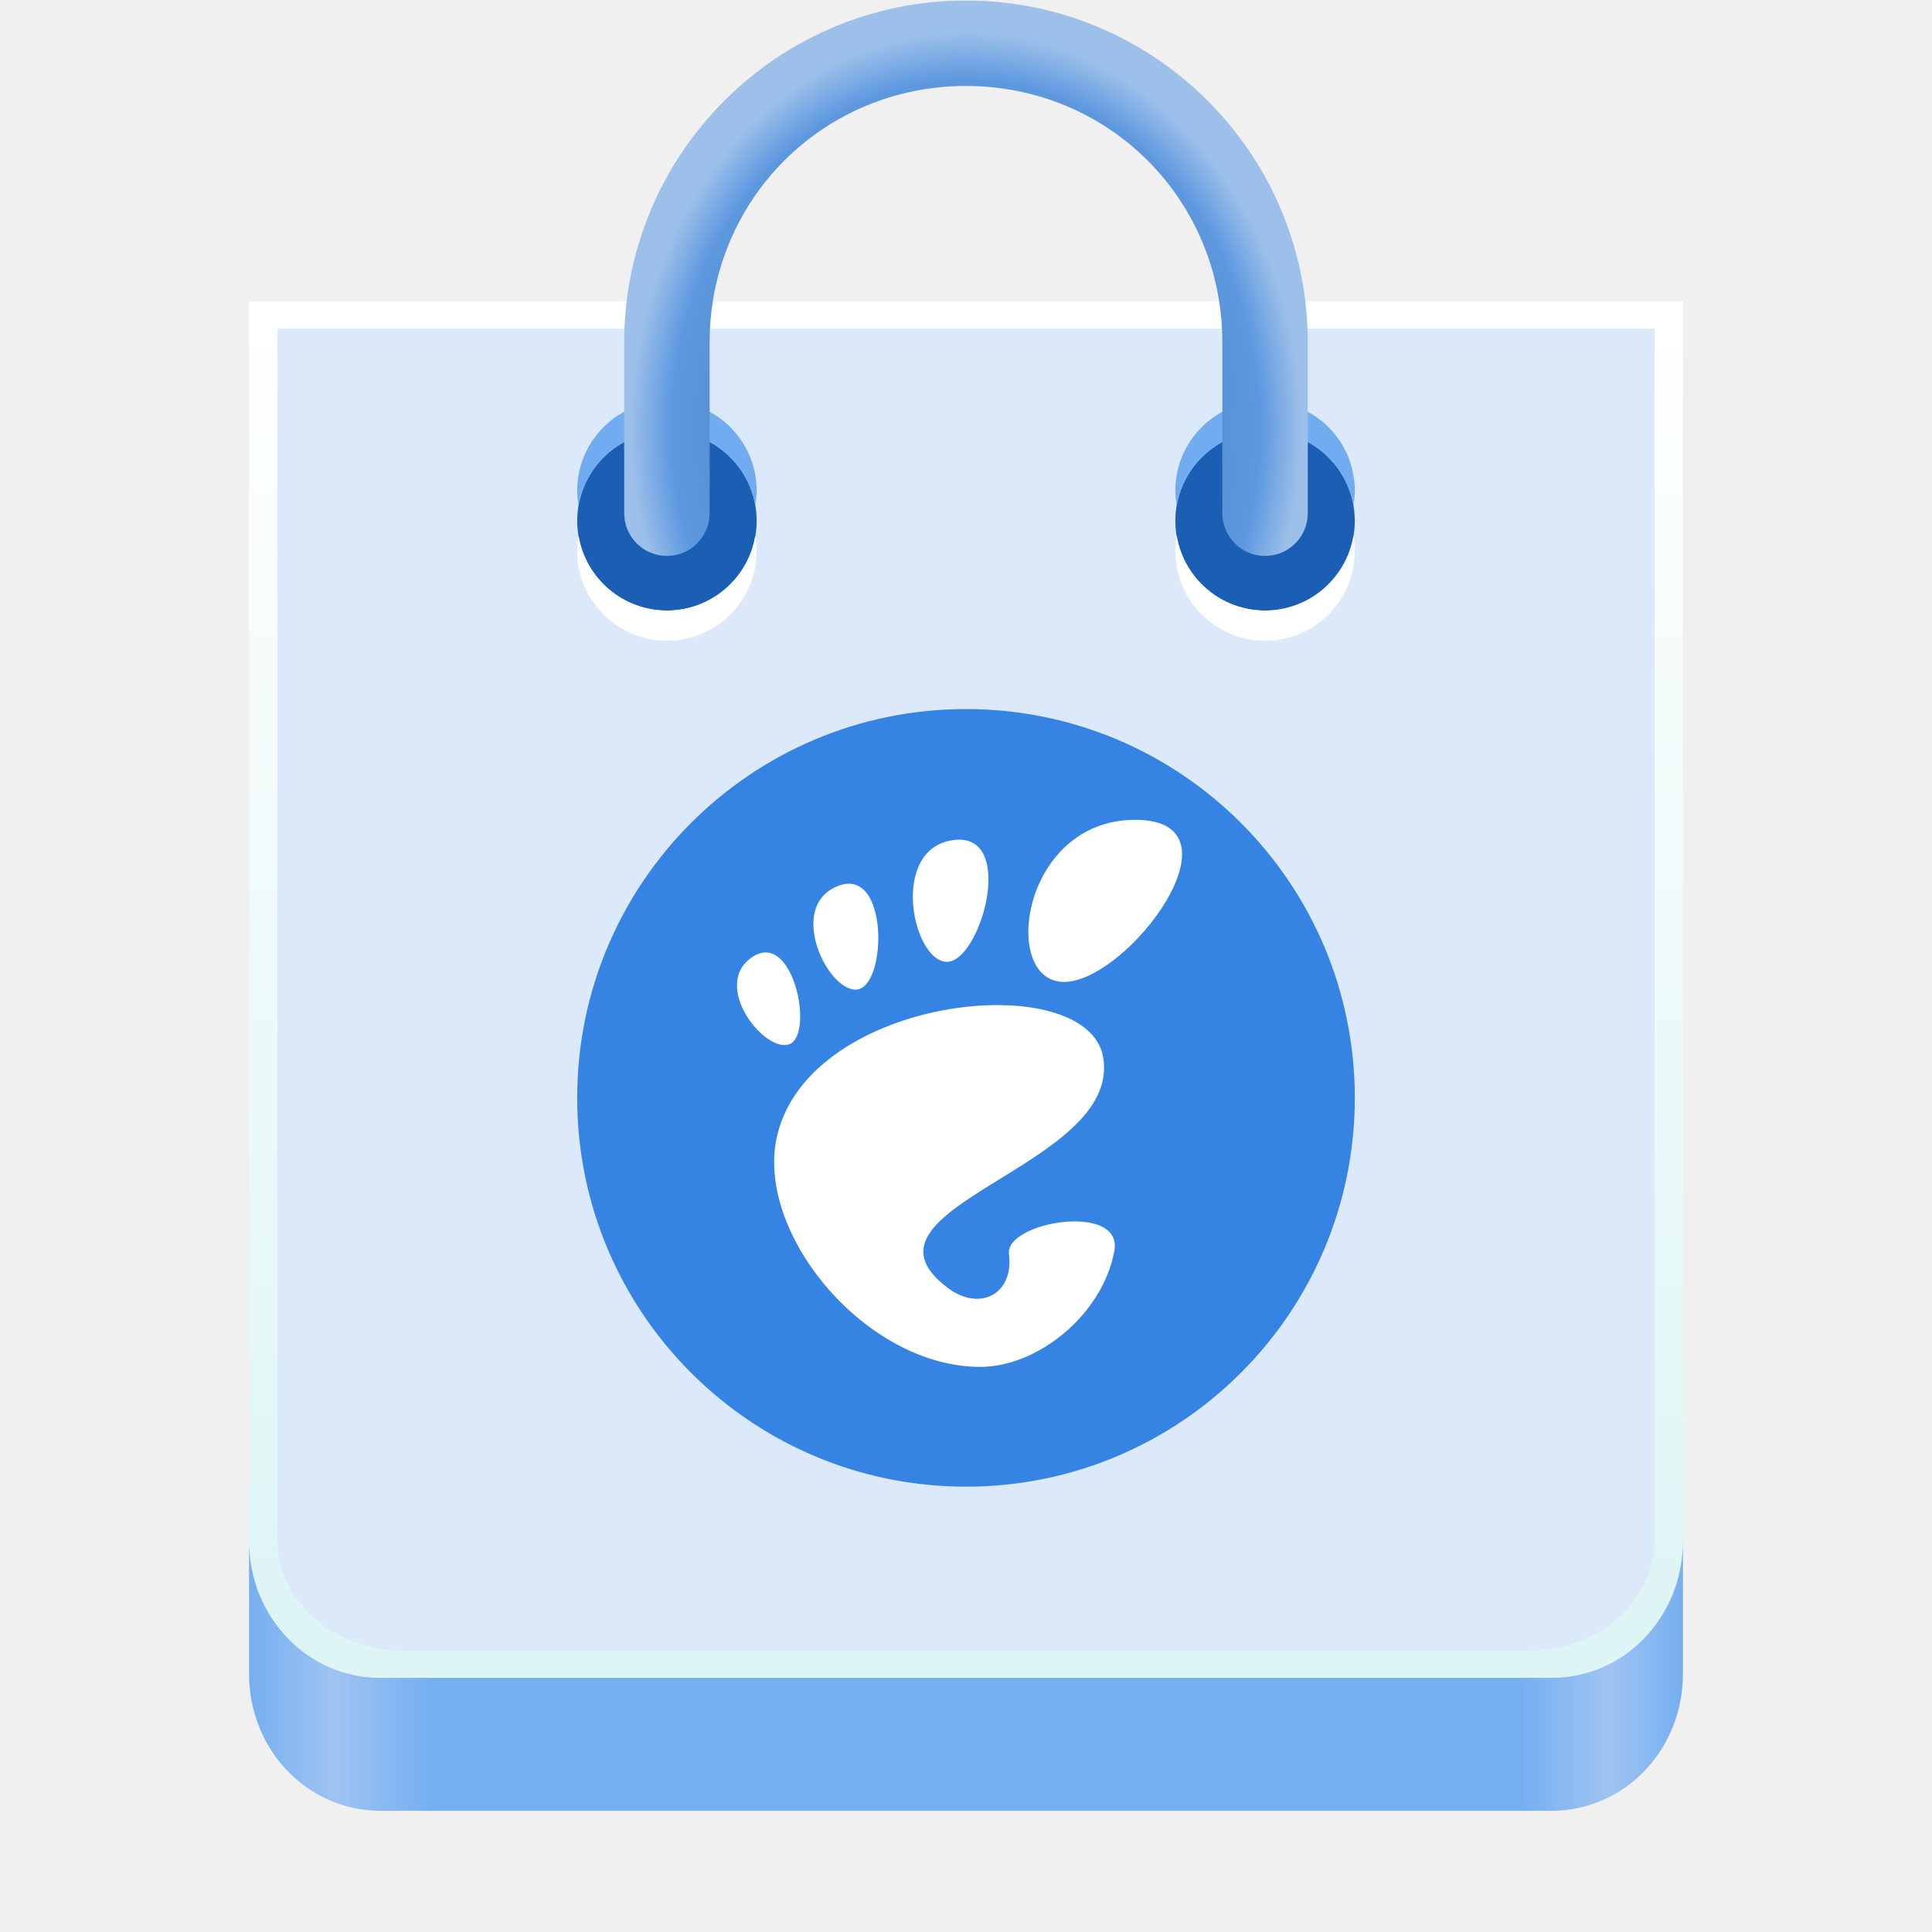
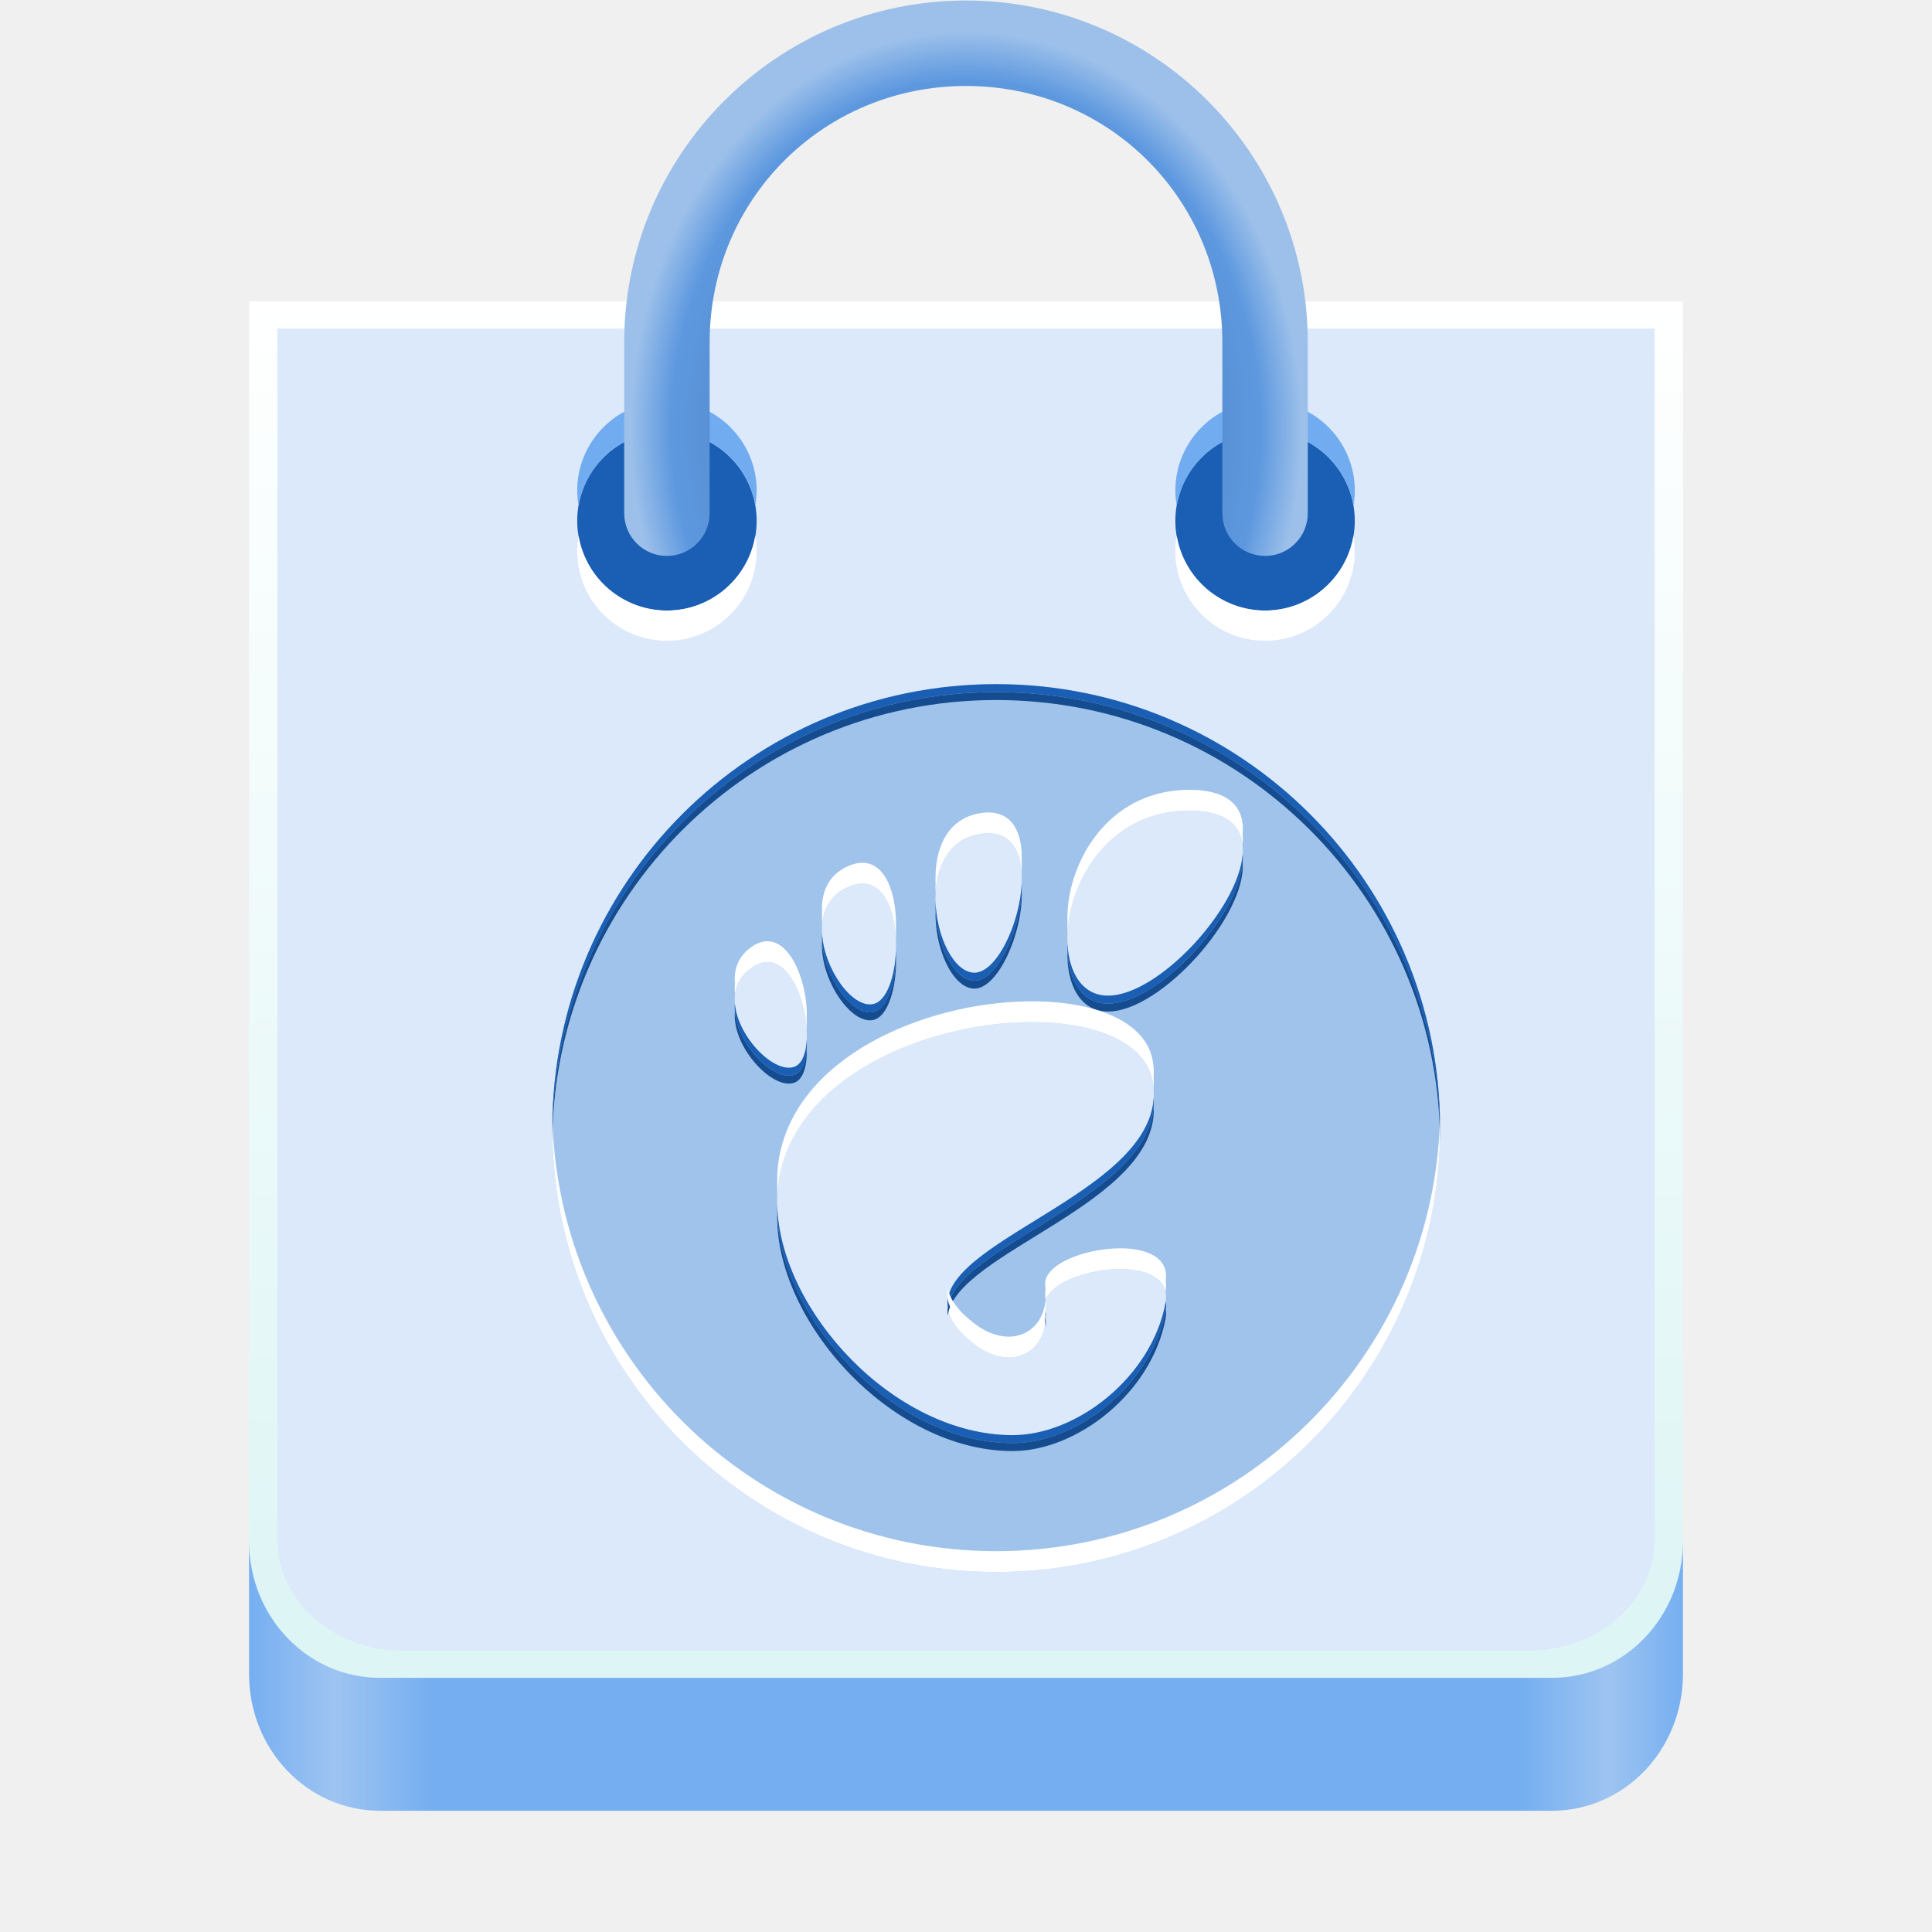
<svg xmlns="http://www.w3.org/2000/svg" xmlns:xlink="http://www.w3.org/1999/xlink" width="128" height="128" viewBox="0 0 128 128" version="1.1" id="svg5" xml:space="preserve">
  <defs id="defs2">
    <linearGradient id="linearGradient3811">
      <stop style="stop-color:#3f6291;stop-opacity:1;" offset="0" id="stop3807" />
      <stop style="stop-color:#5d98df;stop-opacity:1;" offset="0.877" id="stop512" />
      <stop style="stop-color:#9cc0ea;stop-opacity:1;" offset="1" id="stop3809" />
    </linearGradient>
    <linearGradient id="linearGradient3245">
      <stop style="stop-color:#ffffff;stop-opacity:1;" offset="0" id="stop3241" />
      <stop style="stop-color:#def5f5;stop-opacity:1;" offset="1" id="stop3243" />
    </linearGradient>
    <linearGradient id="linearGradient1008">
      <stop style="stop-color:#76aff1;stop-opacity:1;" offset="0" id="stop1004" />
      <stop style="stop-color:#9ec4f1;stop-opacity:1;" offset="0.06" id="stop1566" />
      <stop style="stop-color:#76aff1;stop-opacity:1;" offset="0.126" id="stop1568" />
      <stop style="stop-color:#76aff1;stop-opacity:1;" offset="0.888" id="stop1572" />
      <stop style="stop-color:#9ec4f1;stop-opacity:1;" offset="0.948" id="stop1570" />
      <stop style="stop-color:#76aff1;stop-opacity:1;" offset="1" id="stop1006" />
    </linearGradient>
    <linearGradient y2="236" x2="96" y1="236" x1="32" gradientTransform="translate(604.8168,170.5864)" gradientUnits="userSpaceOnUse" id="linearGradient1099" xlink:href="#linearGradient1036" />
    <linearGradient id="linearGradient1036">
      <stop id="stop1032" offset="0" style="stop-color:#d5d3cf;stop-opacity:1;" />
      <stop id="stop1034" offset="1" style="stop-color:#f6f5f4;stop-opacity:1" />
    </linearGradient>
    <radialGradient r="32" fy="-76" fx="-244" cy="-76" cx="-244" gradientTransform="matrix(0.8833333,0,0,0.8833333,-460.3502,463.1197)" gradientUnits="userSpaceOnUse" id="radialGradient1103" xlink:href="#linearGradient1069" />
    <linearGradient id="linearGradient1069">
      <stop id="stop1065" offset="0" style="stop-color:#d5d3cf;stop-opacity:1" />
      <stop id="stop1067-1" offset="1" style="stop-color:#949390;stop-opacity:1" />
    </linearGradient>
    <linearGradient gradientUnits="userSpaceOnUse" y2="232" x2="64" y1="262.5" x1="64" id="linearGradient1027" xlink:href="#linearGradient1025" gradientTransform="translate(-470.5864,432.8168)" />
    <linearGradient id="linearGradient1025">
      <stop id="stop1021" offset="0" style="stop-color:#9a9996;stop-opacity:1" />
      <stop id="stop1023" offset="1" style="stop-color:#77767b;stop-opacity:1" />
    </linearGradient>
    <clipPath clipPathUnits="userSpaceOnUse" id="clipPath1609-7">
      <path id="path1611-5" d="m 252,116 28,-28 v -8 h -36 v 36 z" style="fill:#e74747;stroke:none;stroke-width:0.25px;stroke-linecap:butt;stroke-linejoin:miter;stroke-opacity:1" />
    </clipPath>
    <clipPath clipPathUnits="userSpaceOnUse" id="clipPath961">
      <rect style="fill:#00c853;stroke:none;stroke-width:0.529" id="rect963" width="541.867" height="541.867" x="1.4210855e-14" y="2.717972e-05" rx="79.375" ry="79.375" />
    </clipPath>
    <linearGradient id="d">
      <stop offset="0" stop-color="#f9f06b" id="stop865" />
      <stop offset="1" stop-color="#f6d32d" id="stop867" />
    </linearGradient>
    <linearGradient id="e">
      <stop offset="0" stop-color="#2dc0af" id="stop870" />
      <stop offset="1" stop-color="#5ed9cb" id="stop872" />
    </linearGradient>
    <linearGradient id="f">
      <stop offset="0" stop-color="#fff" id="stop875" />
      <stop offset="1" stop-color="#fff" stop-opacity="0" id="stop877" />
    </linearGradient>
    <linearGradient id="g">
      <stop offset="0" stop-color="#2dc0af" id="stop880" />
      <stop offset="1" stop-color="#3584e4" id="stop882" />
    </linearGradient>
    <linearGradient id="h">
      <stop offset="0" stop-color="#c061cb" id="stop885" />
      <stop offset="1" stop-color="#8f58c8" id="stop887" />
    </linearGradient>
    <linearGradient xlink:href="#d" id="m" gradientUnits="userSpaceOnUse" x1="529.288" y1="441.731" x2="543.341" y2="408.599" gradientTransform="translate(-461.557,-35.819)" />
    <linearGradient xlink:href="#e" id="l" gradientUnits="userSpaceOnUse" x1="529.288" y1="441.731" x2="543.341" y2="408.599" gradientTransform="rotate(-120,320.2,508.254)" />
    <linearGradient xlink:href="#f" id="k" x1="56" y1="252" x2="0" y2="244" gradientUnits="userSpaceOnUse" gradientTransform="translate(42.443,122.181)" />
    <linearGradient gradientTransform="translate(42.443,122.181)" xlink:href="#g" id="j" x1="64" y1="260" x2="80" y2="220" gradientUnits="userSpaceOnUse" />
    <linearGradient gradientTransform="translate(42.443,122.181)" xlink:href="#h" id="i" x1="32" y1="239.25" x2="56" y2="196" gradientUnits="userSpaceOnUse" />
    <clipPath clipPathUnits="userSpaceOnUse" id="clipPath1891">
      <rect style="fill:#b3b3b3;stroke:none;stroke-width:0.529" id="rect1893" width="541.867" height="541.867" x="2.2119139e-06" y="4.8096284e-05" rx="79.375" ry="79.375" />
    </clipPath>
    <linearGradient id="linearGradient1494">
      <stop id="stop1490" offset="0" style="stop-color:#babdb6;stop-opacity:1;" />
      <stop id="stop1492" offset="1" style="stop-color:#babdb6;stop-opacity:0;" />
    </linearGradient>
    <linearGradient gradientUnits="userSpaceOnUse" y2="20" x2="280" y1="172" x1="280" id="linearGradient1496" xlink:href="#linearGradient1494" />
-     <linearGradient xlink:href="#linearGradient968" id="linearGradient970" x1="1.573" y1="7.83" x2="14.573" y2="7.83" gradientUnits="userSpaceOnUse" gradientTransform="matrix(2.332699,0,0,2.332699,46.1743,59.62683)" />
    <linearGradient id="linearGradient968">
      <stop style="stop-color:#ffffff;stop-opacity:1;" offset="0" id="stop966" />
    </linearGradient>
    <linearGradient xlink:href="#linearGradient1008" id="linearGradient1010" x1="17.191" y1="112.081" x2="110.809" y2="112.081" gradientUnits="userSpaceOnUse" gradientTransform="matrix(1.014771,0,0,1.001989,-0.9453416,-1.274261)" />
    <linearGradient xlink:href="#linearGradient3245" id="linearGradient3247" x1="-16.124" y1="27.233" x2="-16.124" y2="115.116" gradientUnits="userSpaceOnUse" gradientTransform="matrix(1.014771,0,0,1.001989,80.23633,-8.074866)" />
    <radialGradient xlink:href="#linearGradient3811" id="radialGradient3813" cx="64" cy="35.971" fx="64" fy="35.971" r="22.645" gradientTransform="matrix(0.9824027,0,-1.8547524e-8,1.163093,1.126226,-13.42387)" gradientUnits="userSpaceOnUse" />
  </defs>
  <g id="layer2">
    <g transform="rotate(-30,31.33018,510.1241)" id="g1710" />
    <path id="path1578" style="fill:url(#linearGradient3247);fill-opacity:1;stroke-width:1.573" d="M 16.5,19.966 V 27.619 38.764 103.51 c 0,4.239 3.871,7.652 8.679,7.652 h 77.642 c 4.808,0 8.679,-3.413 8.679,-7.652 V 38.764 27.619 19.966 h -8.679 -77.642 z" />
    <path id="path1580" style="fill:#dce9fb;fill-opacity:1;stroke-width:1.511" d="m 18.378,21.769 v 7.35 10.705 62.186 c 0,4.072 3.718,7.35 8.336,7.35 h 74.572 c 4.618,0 8.336,-3.278 8.336,-7.35 V 39.824 29.119 21.769 h -8.336 -74.572 z" />
    <path id="path1852" style="fill:url(#linearGradient1010);fill-opacity:1;stroke-width:1.713" d="m 16.5,102.093 v 2.004 4.797 2.004 c 0,5.024 3.871,9.069 8.679,9.069 h 77.642 c 4.808,0 8.679,-4.045 8.679,-9.069 v -2.004 -4.797 -2.004 c 0,5.024 -3.871,9.069 -8.679,9.069 H 25.179 c -4.808,0 -8.679,-4.045 -8.679,-9.069 z" />
    <circle r="5.944" cy="34.507" cx="83.814" id="circle1049" style="fill:#1a5fb4;fill-opacity:1;stroke:none;stroke-width:4.756;stroke-linecap:round;stroke-linejoin:round;stroke-miterlimit:4;stroke-dasharray:none;stroke-dashoffset:0;stroke-opacity:1" />
    <circle r="5.944" cy="34.507" cx="44.186" id="circle1576" style="fill:#1a5fb4;fill-opacity:1;stroke:none;stroke-width:4.756;stroke-linecap:round;stroke-linejoin:round;stroke-miterlimit:4;stroke-dasharray:none;stroke-dashoffset:0;stroke-opacity:1" />
    <path id="circle3822" style="fill:#71acf1;fill-opacity:1;stroke:none;stroke-width:4.756;stroke-linecap:round;stroke-linejoin:round;stroke-miterlimit:4;stroke-dasharray:none;stroke-dashoffset:0;stroke-opacity:1" d="m 83.814,26.563 a 5.944,5.944 0 0 0 -5.945,5.943 5.944,5.944 0 0 0 0.094,1 5.944,5.944 0 0 1 5.852,-4.943 5.944,5.944 0 0 1 5.855,4.926 5.944,5.944 0 0 0 0.09,-0.982 5.944,5.944 0 0 0 -5.945,-5.943 z" />
    <path id="path3896" style="fill:#71acf1;fill-opacity:1;stroke:none;stroke-width:4.756;stroke-linecap:round;stroke-linejoin:round;stroke-miterlimit:4;stroke-dasharray:none;stroke-dashoffset:0;stroke-opacity:1" d="m 44.185,26.563 a 5.944,5.944 0 0 0 -5.945,5.943 5.944,5.944 0 0 0 0.094,1 5.944,5.944 0 0 1 5.852,-4.943 5.944,5.944 0 0 1 5.855,4.926 5.944,5.944 0 0 0 0.09,-0.982 5.944,5.944 0 0 0 -5.945,-5.943 z" />
    <path style="color:#000000;fill:url(#radialGradient3813);stroke-linecap:round;stroke-linejoin:round;-inkscape-stroke:none" d="m 64,0.034 c -12.496,0 -22.645,10.15 -22.645,22.646 v 11.322 a 2.831,2.831 0 0 0 2.83,2.83 2.831,2.831 0 0 0 2.83,-2.83 V 22.68 C 47.016,13.222 54.542,5.696 64,5.696 c 9.458,0 16.984,7.526 16.984,16.984 v 11.322 a 2.831,2.831 0 0 0 2.83,2.83 2.831,2.831 0 0 0 2.83,-2.83 V 22.68 C 86.645,10.184 76.496,0.034 64,0.034 Z" id="rect1044" />
-     <g id="g3762" transform="matrix(0.9723864,0,0,0.9723864,0.3579649,-3.305387)">
-       <path style="display:inline;fill:#3584e4;fill-opacity:1;stroke:none;stroke-width:0.015;stroke-linecap:butt;stroke-linejoin:miter;stroke-miterlimit:4;stroke-dasharray:none;stroke-dashoffset:0;stroke-opacity:1;marker:none;marker-start:none;marker-mid:none;marker-end:none;paint-order:normal;enable-background:new" d="m 65.449,51.71 c -14.631,0 -26.491,11.861 -26.491,26.491 8e-6,14.631 11.861,26.491 26.491,26.491 14.631,0 26.491,-11.861 26.491,-26.491 C 91.941,63.57 80.08,51.71 65.449,51.71 Z" id="path920" />
-       <path d="m 76.973,59.256 c -7.756,0 -9.209,11.045 -4.847,11.045 4.362,0 12.601,-11.045 4.845,-11.045 z M 64.097,68.932 c 2.321,0.14 4.871,-8.864 0.506,-8.297 -4.364,0.567 -2.83,8.155 -0.506,8.297 z m -10.644,5.596 c 1.652,-0.728 0.21,-7.838 -2.596,-5.902 -2.809,1.941 0.945,6.627 2.596,5.902 z m 4.654,-3.725 c 1.966,-0.399 2.076,-8.465 -1.432,-7.019 -3.508,1.446 -0.532,7.423 1.432,7.021 z m 10.269,18.053 c 0.35,2.664 -1.955,3.98 -4.211,2.263 -7.185,-5.468 11.89,-8.195 10.632,-15.666 -1.043,-6.2 -20.068,-4.292 -22.235,5.412 -1.465,6.562 6.037,15.666 13.866,15.666 3.851,0 8.295,-3.478 9.126,-7.885 0.634,-3.359 -7.469,-2.013 -7.178,0.21 z" fill="#474747" id="path133" style="fill:url(#linearGradient970);fill-opacity:1;stroke-width:2.333" />
-     </g>
    <g style="fill:url(#linearGradient1496);fill-opacity:1" id="g1480" transform="translate(-151.018,-158.9814)" />
    <path id="circle3815" style="fill:#ffffff;fill-opacity:1;stroke:none;stroke-width:4.756;stroke-linecap:round;stroke-linejoin:round;stroke-miterlimit:4;stroke-dasharray:none;stroke-dashoffset:0;stroke-opacity:1" d="m 89.67,35.489 a 5.944,5.944 0 0 1 -5.855,4.963 5.944,5.944 0 0 1 -5.852,-4.945 5.944,5.944 0 0 0 -0.094,1 5.944,5.944 0 0 0 5.945,5.945 5.944,5.944 0 0 0 5.945,-5.945 5.944,5.944 0 0 0 -0.09,-1.018 z" />
    <path id="path3820" style="fill:#ffffff;fill-opacity:1;stroke:none;stroke-width:4.756;stroke-linecap:round;stroke-linejoin:round;stroke-miterlimit:4;stroke-dasharray:none;stroke-dashoffset:0;stroke-opacity:1" d="m 50.04,35.489 a 5.944,5.944 0 0 1 -5.855,4.963 5.944,5.944 0 0 1 -5.852,-4.945 5.944,5.944 0 0 0 -0.094,1 5.944,5.944 0 0 0 5.945,5.945 5.944,5.944 0 0 0 5.945,-5.945 5.944,5.944 0 0 0 -0.09,-1.018 z" />
+     <path id="path920" style="display:inline;fill:#a0c3eb;fill-opacity:1;stroke:none;stroke-width:0.016;stroke-linecap:butt;stroke-linejoin:miter;stroke-miterlimit:4;stroke-dasharray:none;stroke-dashoffset:0;stroke-opacity:1;marker:none;marker-start:none;marker-mid:none;marker-end:none;paint-order:normal;enable-background:new" d="m 66,45.326 c -16.243,0 -29.41,13.167 -29.41,29.41 9e-6,16.243 13.167,29.41 29.41,29.41 16.243,0 29.41,-13.167 29.41,-29.41 -2e-6,-16.243 -13.167,-29.41 -29.41,-29.41 z m 12.791,8.378 h 0.002 c 8.609,0.001 -0.538,12.262 -5.381,12.262 -4.842,-1e-6 -3.229,-12.259 5.378,-12.262 z m -13.299,1.501 c 4.237,0.014 1.504,9.391 -0.992,9.241 -2.579,-0.158 -4.283,-8.582 0.562,-9.212 0.151,-0.02 0.294,-0.029 0.43,-0.029 z m -8.393,3.334 c 3.023,-0.066 2.762,7.577 0.749,7.985 v 0.002 c -2.181,0.445 -5.485,-6.19 -1.59,-7.796 0.304,-0.125 0.584,-0.186 0.841,-0.192 z m -6.333,5.2 c 2.459,-0.14 3.548,6.2 1.915,6.919 -1.834,0.805 -5.999,-4.397 -2.881,-6.551 0.341,-0.235 0.664,-0.351 0.966,-0.368 z m 17.926,3.98 c 4.009,0.068 7.252,1.383 7.686,3.965 1.396,8.295 -19.781,11.323 -11.805,17.393 2.504,1.906 5.065,0.444 4.676,-2.513 -0.324,-2.468 8.672,-3.961 7.967,-0.232 -0.922,4.892 -5.855,8.752 -10.13,8.752 -8.691,0 -17.019,-10.108 -15.393,-17.393 1.504,-6.733 10.316,-10.085 16.998,-9.972 z" />
+     <path id="path6" style="display:inline;fill:#ffffff;fill-opacity:1;stroke:none;stroke-width:0.016;stroke-linecap:butt;stroke-linejoin:miter;stroke-miterlimit:4;stroke-dasharray:none;stroke-dashoffset:0;stroke-opacity:1;marker:none;marker-start:none;marker-mid:none;marker-end:none;paint-order:normal;enable-background:new" d="m 78.791,52.959 c -5.615,0.002 -8.254,5.221 -8.065,8.848 0.176,-3.555 2.824,-8.101 8.065,-8.103 h 0.002 c 2.353,3.37e-4 3.379,0.916 3.53,2.248 0.172,-1.722 -0.76,-2.992 -3.53,-2.993 z m -13.299,1.501 c -0.137,-4.55e-4 -0.279,0.009 -0.43,0.029 -2.379,0.309 -3.18,2.499 -3.073,4.665 0.097,-1.9 0.967,-3.647 3.073,-3.92 0.151,-0.02 0.294,-0.029 0.43,-0.029 1.481,0.005 2.111,1.156 2.196,2.642 0.096,-1.829 -0.476,-3.381 -2.196,-3.387 z m -8.393,3.334 c -0.256,0.006 -0.536,0.066 -0.841,0.192 -1.442,0.595 -1.898,1.879 -1.788,3.238 0.093,-1.067 0.613,-2.009 1.788,-2.493 0.304,-0.125 0.584,-0.186 0.841,-0.192 1.49,-0.033 2.181,1.807 2.259,3.731 0.087,-2.162 -0.577,-4.512 -2.259,-4.475 z m -6.333,5.2 c -0.302,0.017 -0.625,0.133 -0.966,0.368 -0.93,0.643 -1.212,1.557 -1.102,2.502 0.086,-0.668 0.419,-1.286 1.102,-1.757 0.341,-0.235 0.664,-0.351 0.966,-0.368 1.557,-0.089 2.565,2.422 2.68,4.458 0.132,-2.103 -0.926,-5.302 -2.68,-5.202 z m 17.926,3.98 c -6.682,-0.113 -15.495,3.239 -16.998,9.972 -0.165,0.739 -0.228,1.507 -0.198,2.29 0.021,-0.526 0.086,-1.042 0.198,-1.545 1.504,-6.733 10.316,-10.085 16.998,-9.972 4.009,0.068 7.252,1.383 7.686,3.965 0.023,0.138 0.04,0.275 0.051,0.41 0.031,-0.373 0.015,-0.759 -0.051,-1.155 -0.434,-2.581 -3.677,-3.897 -7.686,-3.965 z m -32.099,7.39 c -0.002,0.124 -0.002,0.248 -0.002,0.372 9e-6,16.243 13.167,29.41 29.41,29.41 16.243,0 29.41,-13.167 29.41,-29.41 0,-0.124 -6.96e-4,-0.249 -0.002,-0.372 -0.199,16.071 -13.289,29.038 -29.408,29.038 -16.118,0 -29.208,-12.966 -29.408,-29.038 z m 37.565,8.973 c -2.329,0.018 -5.09,1.095 -4.908,2.482 0.015,0.113 0.025,0.226 0.031,0.334 0.586,-2.033 7.375,-3.152 7.938,-0.578 0.299,-1.625 -1.25,-2.252 -3.062,-2.239 z m -11.352,2.665 c -0.175,0.957 0.31,1.965 1.768,3.075 2.446,1.861 4.945,0.511 4.698,-2.308 -0.216,2.297 -2.479,3.252 -4.698,1.563 -1.086,-0.827 -1.633,-1.595 -1.768,-2.33 z" />
+     <path id="path7" style="display:inline;fill:#1a5fb4;fill-opacity:1;stroke:none;stroke-width:0.016;stroke-linecap:butt;stroke-linejoin:miter;stroke-miterlimit:4;stroke-dasharray:none;stroke-dashoffset:0;stroke-opacity:1;marker:none;marker-start:none;marker-mid:none;marker-end:none;paint-order:normal;enable-background:new" d="m 66,45.326 c -16.243,0 -29.41,13.167 -29.41,29.41 0,0.088 0.002,0.176 0.002,0.263 0.141,-16.121 13.253,-29.147 29.408,-29.147 16.155,0 29.266,13.025 29.408,29.147 7.69e-4,-0.088 0.002,-0.175 0.002,-0.263 C 95.41,58.494 82.243,45.326 66,45.326 Z m 16.332,11.254 c -0.259,3.624 -5.6,9.386 -8.92,9.386 -1.714,-1e-6 -2.619,-1.536 -2.691,-3.521 -0.078,2.233 0.829,4.047 2.691,4.047 3.485,0 9.199,-6.351 8.92,-9.912 z m -14.639,1.898 c -0.101,2.694 -1.69,6.058 -3.193,5.967 -1.334,-0.082 -2.435,-2.375 -2.515,-4.658 -0.088,2.442 1.078,5.096 2.515,5.184 1.603,0.097 3.303,-3.735 3.193,-6.493 z m -13.23,3.378 c -0.149,2.454 1.884,5.502 3.385,5.196 v -0.002 c 1.002,-0.203 1.57,-2.201 1.514,-4.148 -0.05,1.765 -0.602,3.436 -1.514,3.621 v 0.002 c -1.395,0.285 -3.25,-2.329 -3.385,-4.669 z m -5.775,4.638 c -0.211,2.369 2.582,5.309 3.994,4.689 0.579,-0.255 0.817,-1.218 0.772,-2.348 -0.039,0.893 -0.285,1.607 -0.772,1.822 -1.309,0.575 -3.805,-1.91 -3.994,-4.163 z m 27.749,6.235 C 76.064,79.123 62.219,82.266 62.789,86.637 63.336,82.416 76.809,79.214 76.436,72.729 Z m -24.943,7.14 c -0.194,7.068 7.544,15.741 15.594,15.741 4.276,0 9.208,-3.86 10.13,-8.752 0.045,-0.239 0.05,-0.458 0.02,-0.656 -0.006,0.042 -0.012,0.086 -0.02,0.129 -0.922,4.892 -5.855,8.752 -10.13,8.752 -7.851,0 -15.406,-8.25 -15.594,-15.214 z m 17.774,6.859 c -0.028,0.118 -0.034,0.238 -0.018,0.361 0.014,0.108 0.025,0.213 0.031,0.317 0.014,-0.215 0.009,-0.441 -0.013,-0.678 z" />
+     <path id="path8" style="display:inline;fill:#154c90;fill-opacity:1;stroke:none;stroke-width:0.016;stroke-linecap:butt;stroke-linejoin:miter;stroke-miterlimit:4;stroke-dasharray:none;stroke-dashoffset:0;stroke-opacity:1;marker:none;marker-start:none;marker-mid:none;marker-end:none;paint-order:normal;enable-background:new" d="m 66,45.853 c -16.243,0 -29.41,13.167 -29.41,29.41 0,0.088 0.002,0.176 0.002,0.263 0.141,-16.121 13.253,-29.147 29.408,-29.147 16.155,0 29.266,13.025 29.408,29.147 7.69e-4,-0.088 0.002,-0.175 0.002,-0.263 C 95.41,59.02 82.243,45.853 66,45.853 Z m 16.332,11.254 c -0.259,3.624 -5.6,9.386 -8.92,9.386 -1.714,-10e-7 -2.619,-1.536 -2.691,-3.521 -0.078,2.233 0.829,4.047 2.691,4.047 3.485,0 9.199,-6.351 8.92,-9.912 z m -14.639,1.898 c -0.101,2.694 -1.69,6.058 -3.193,5.967 -1.334,-0.082 -2.435,-2.375 -2.515,-4.658 -0.088,2.442 1.078,5.096 2.515,5.184 1.603,0.097 3.303,-3.735 3.193,-6.493 z m -13.23,3.378 c -0.149,2.454 1.884,5.502 3.385,5.196 v -0.002 c 1.002,-0.203 1.57,-2.201 1.514,-4.148 -0.05,1.765 -0.602,3.436 -1.514,3.621 v 0.002 C 56.452,67.337 54.597,64.723 54.463,62.383 Z m -5.775,4.638 c -0.211,2.369 2.582,5.309 3.994,4.689 0.579,-0.255 0.817,-1.218 0.772,-2.348 -0.039,0.893 -0.285,1.607 -0.772,1.822 -1.309,0.575 -3.805,-1.91 -3.994,-4.163 z m 27.749,6.235 c -0.371,6.394 -14.216,9.537 -13.647,13.908 0.547,-4.221 14.02,-7.423 13.647,-13.908 z m -24.943,7.14 c -0.194,7.068 7.544,15.741 15.594,15.741 4.276,0 9.208,-3.86 10.13,-8.752 0.045,-0.239 0.05,-0.458 0.02,-0.656 -0.006,0.042 -0.012,0.086 -0.02,0.129 -0.922,4.892 -5.855,8.752 -10.13,8.752 -7.851,0 -15.406,-8.25 -15.594,-15.214 z m 17.774,6.859 c -0.028,0.118 -0.034,0.238 -0.018,0.361 0.014,0.108 0.025,0.213 0.031,0.317 0.014,-0.215 0.009,-0.441 -0.013,-0.678 z" />
+     <path id="path9" style="display:inline;fill:#ffffff;fill-opacity:1;stroke:none;stroke-width:0.016;stroke-linecap:butt;stroke-linejoin:miter;stroke-miterlimit:4;stroke-dasharray:none;stroke-dashoffset:0;stroke-opacity:1;marker:none;marker-start:none;marker-mid:none;marker-end:none;paint-order:normal;enable-background:new" d="m 78.791,52.327 c -5.615,0.002 -8.254,5.221 -8.065,8.848 0.176,-3.555 2.824,-8.101 8.065,-8.103 h 0.002 c 2.353,3.37e-4 3.379,0.916 3.53,2.248 0.172,-1.722 -0.76,-2.992 -3.53,-2.993 z m -13.299,1.501 c -0.137,-4.55e-4 -0.279,0.009 -0.43,0.029 -2.379,0.309 -3.18,2.499 -3.073,4.665 0.097,-1.9 0.967,-3.647 3.073,-3.92 0.151,-0.02 0.294,-0.029 0.43,-0.029 1.481,0.005 2.111,1.156 2.196,2.642 0.096,-1.829 -0.476,-3.381 -2.196,-3.387 z m -8.393,3.334 c -0.256,0.006 -0.536,0.066 -0.841,0.192 -1.442,0.595 -1.898,1.879 -1.788,3.238 0.093,-1.067 0.613,-2.009 1.788,-2.493 0.304,-0.125 0.584,-0.186 0.841,-0.192 1.49,-0.033 2.181,1.807 2.259,3.731 0.087,-2.162 -0.577,-4.512 -2.259,-4.475 z m -6.333,5.2 c -0.302,0.017 -0.625,0.133 -0.966,0.368 -0.93,0.643 -1.212,1.557 -1.102,2.502 0.086,-0.668 0.419,-1.286 1.102,-1.757 0.341,-0.235 0.664,-0.351 0.966,-0.368 1.557,-0.089 2.565,2.422 2.68,4.458 0.132,-2.103 -0.926,-5.302 -2.68,-5.202 z m 17.926,3.98 c -6.682,-0.113 -15.495,3.239 -16.998,9.972 -0.165,0.739 -0.228,1.507 -0.198,2.29 0.021,-0.526 0.086,-1.042 0.198,-1.545 1.504,-6.733 10.316,-10.085 16.998,-9.972 4.009,0.068 7.252,1.383 7.686,3.965 0.023,0.138 0.04,0.275 0.051,0.41 0.031,-0.373 0.015,-0.759 -0.051,-1.155 -0.434,-2.581 -3.677,-3.897 -7.686,-3.965 z M 36.592,73.731 c -0.002,0.124 -0.002,0.248 -0.002,0.372 9e-6,16.243 13.167,29.41 29.41,29.41 16.243,0 29.41,-13.167 29.41,-29.41 0,-0.124 -6.96e-4,-0.249 -0.002,-0.372 -0.199,16.071 -13.289,29.038 -29.408,29.038 -16.118,0 -29.208,-12.966 -29.408,-29.038 z m 37.565,8.973 c -2.329,0.018 -5.09,1.095 -4.908,2.482 0.015,0.113 0.025,0.226 0.031,0.334 0.586,-2.033 7.375,-3.152 7.938,-0.578 0.299,-1.625 -1.25,-2.252 -3.062,-2.239 z M 62.805,85.369 c -0.175,0.957 0.31,1.965 1.768,3.075 2.446,1.861 4.945,0.511 4.698,-2.308 -0.216,2.297 -2.479,3.252 -4.698,1.563 -1.086,-0.827 -1.633,-1.595 -1.768,-2.33 z" />
  </g>
</svg>
